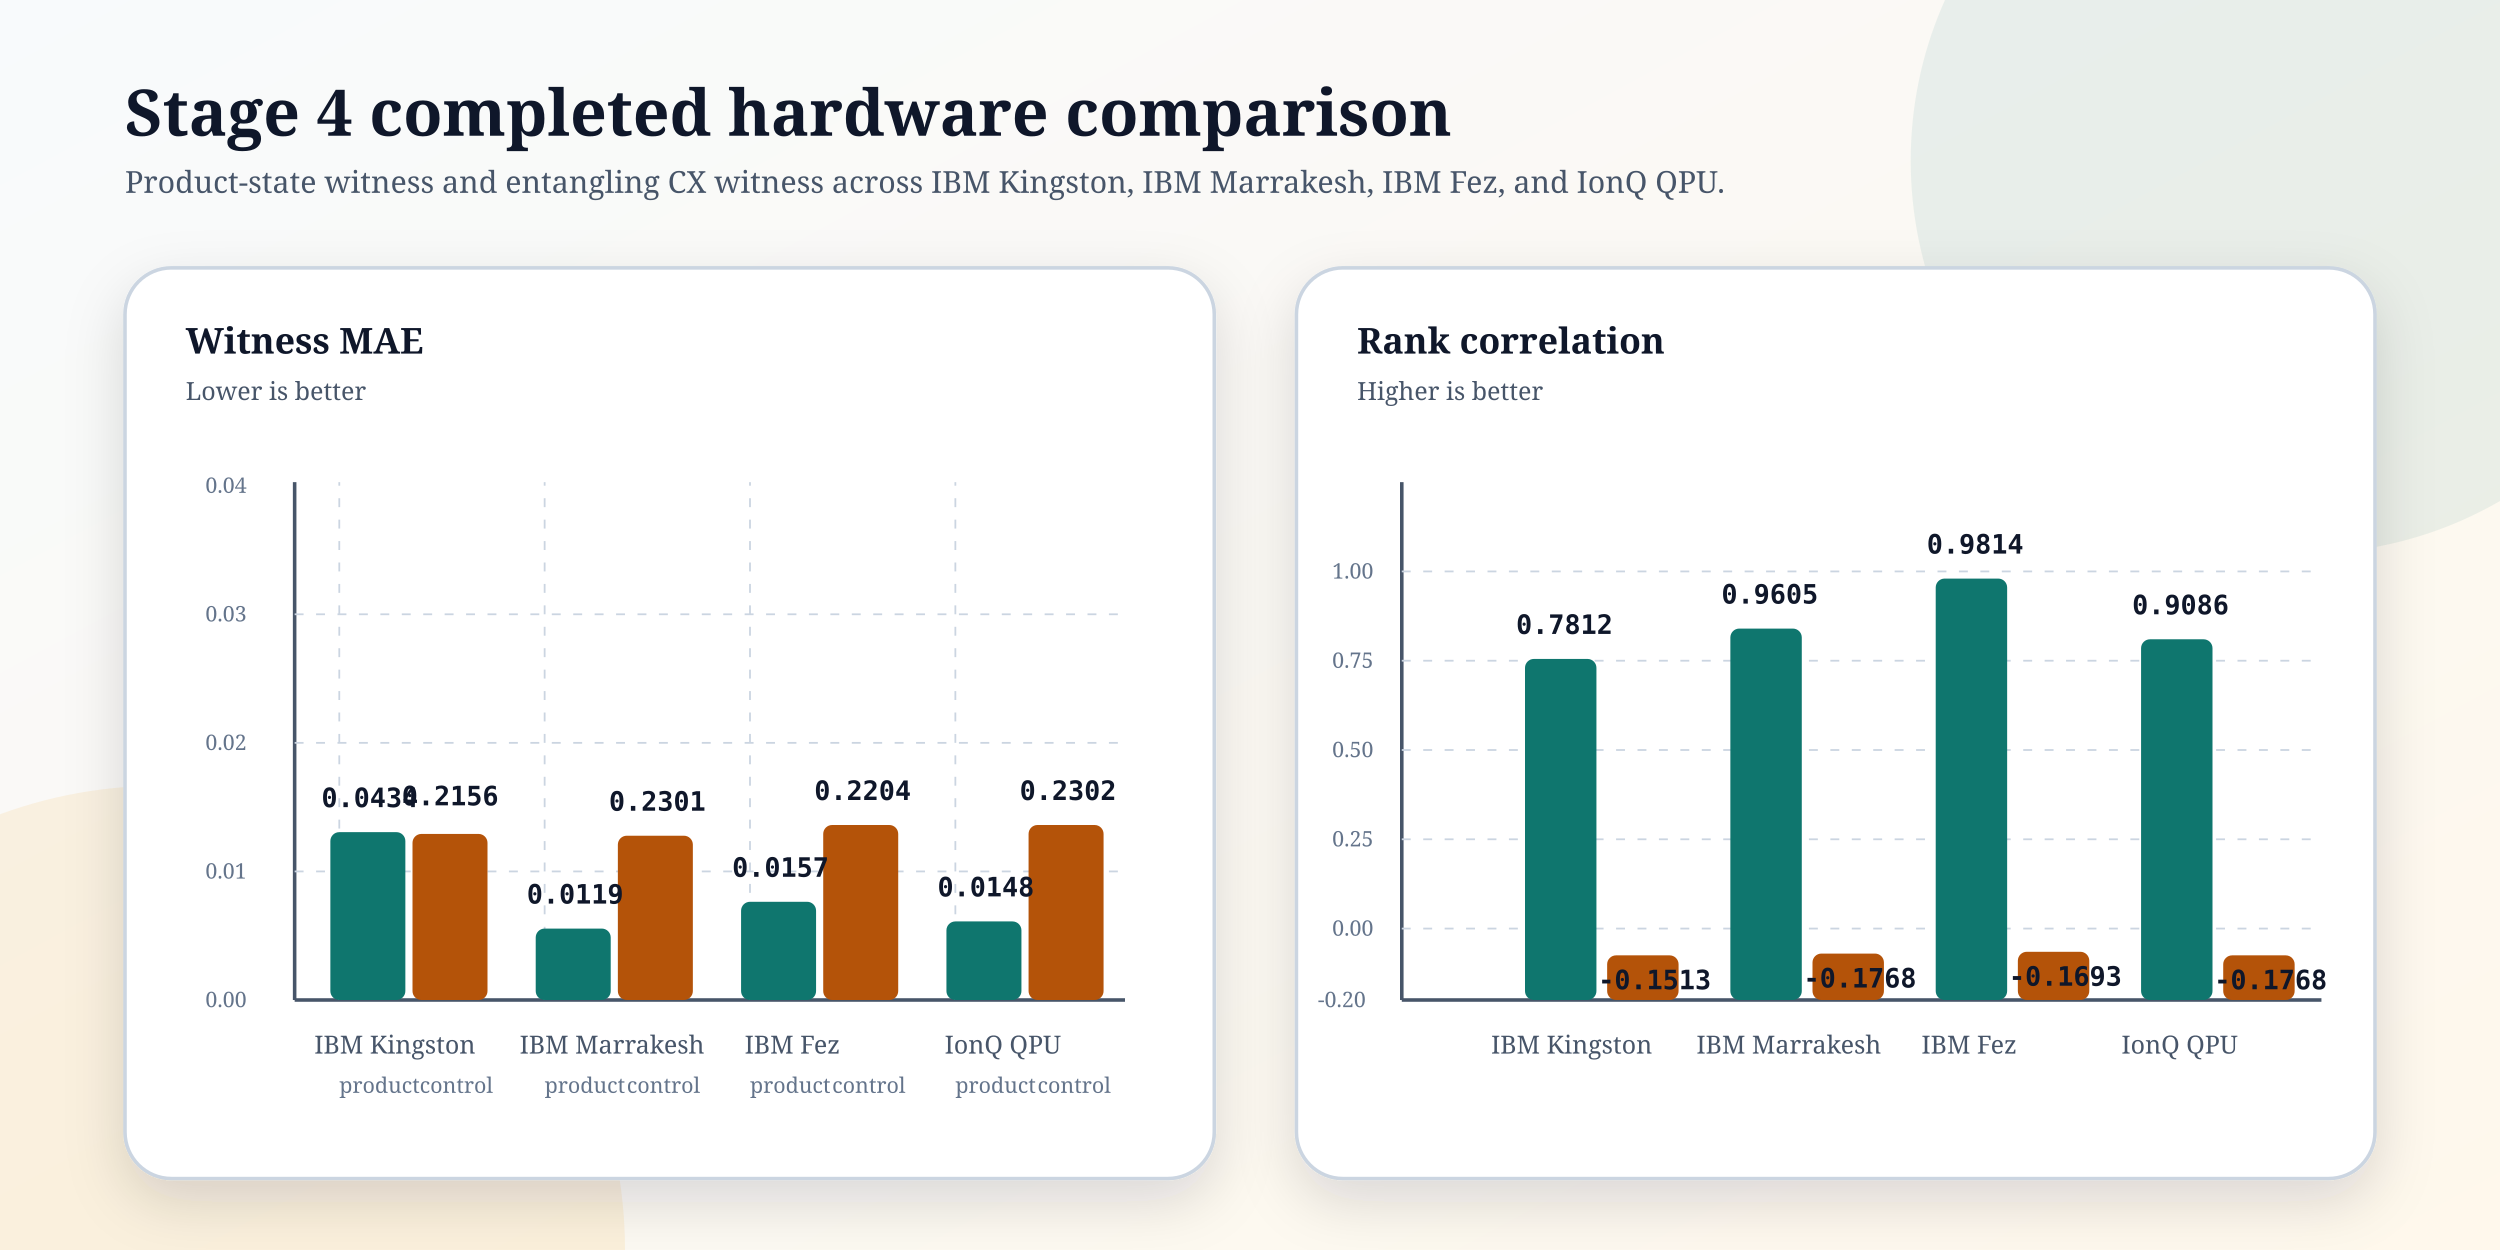
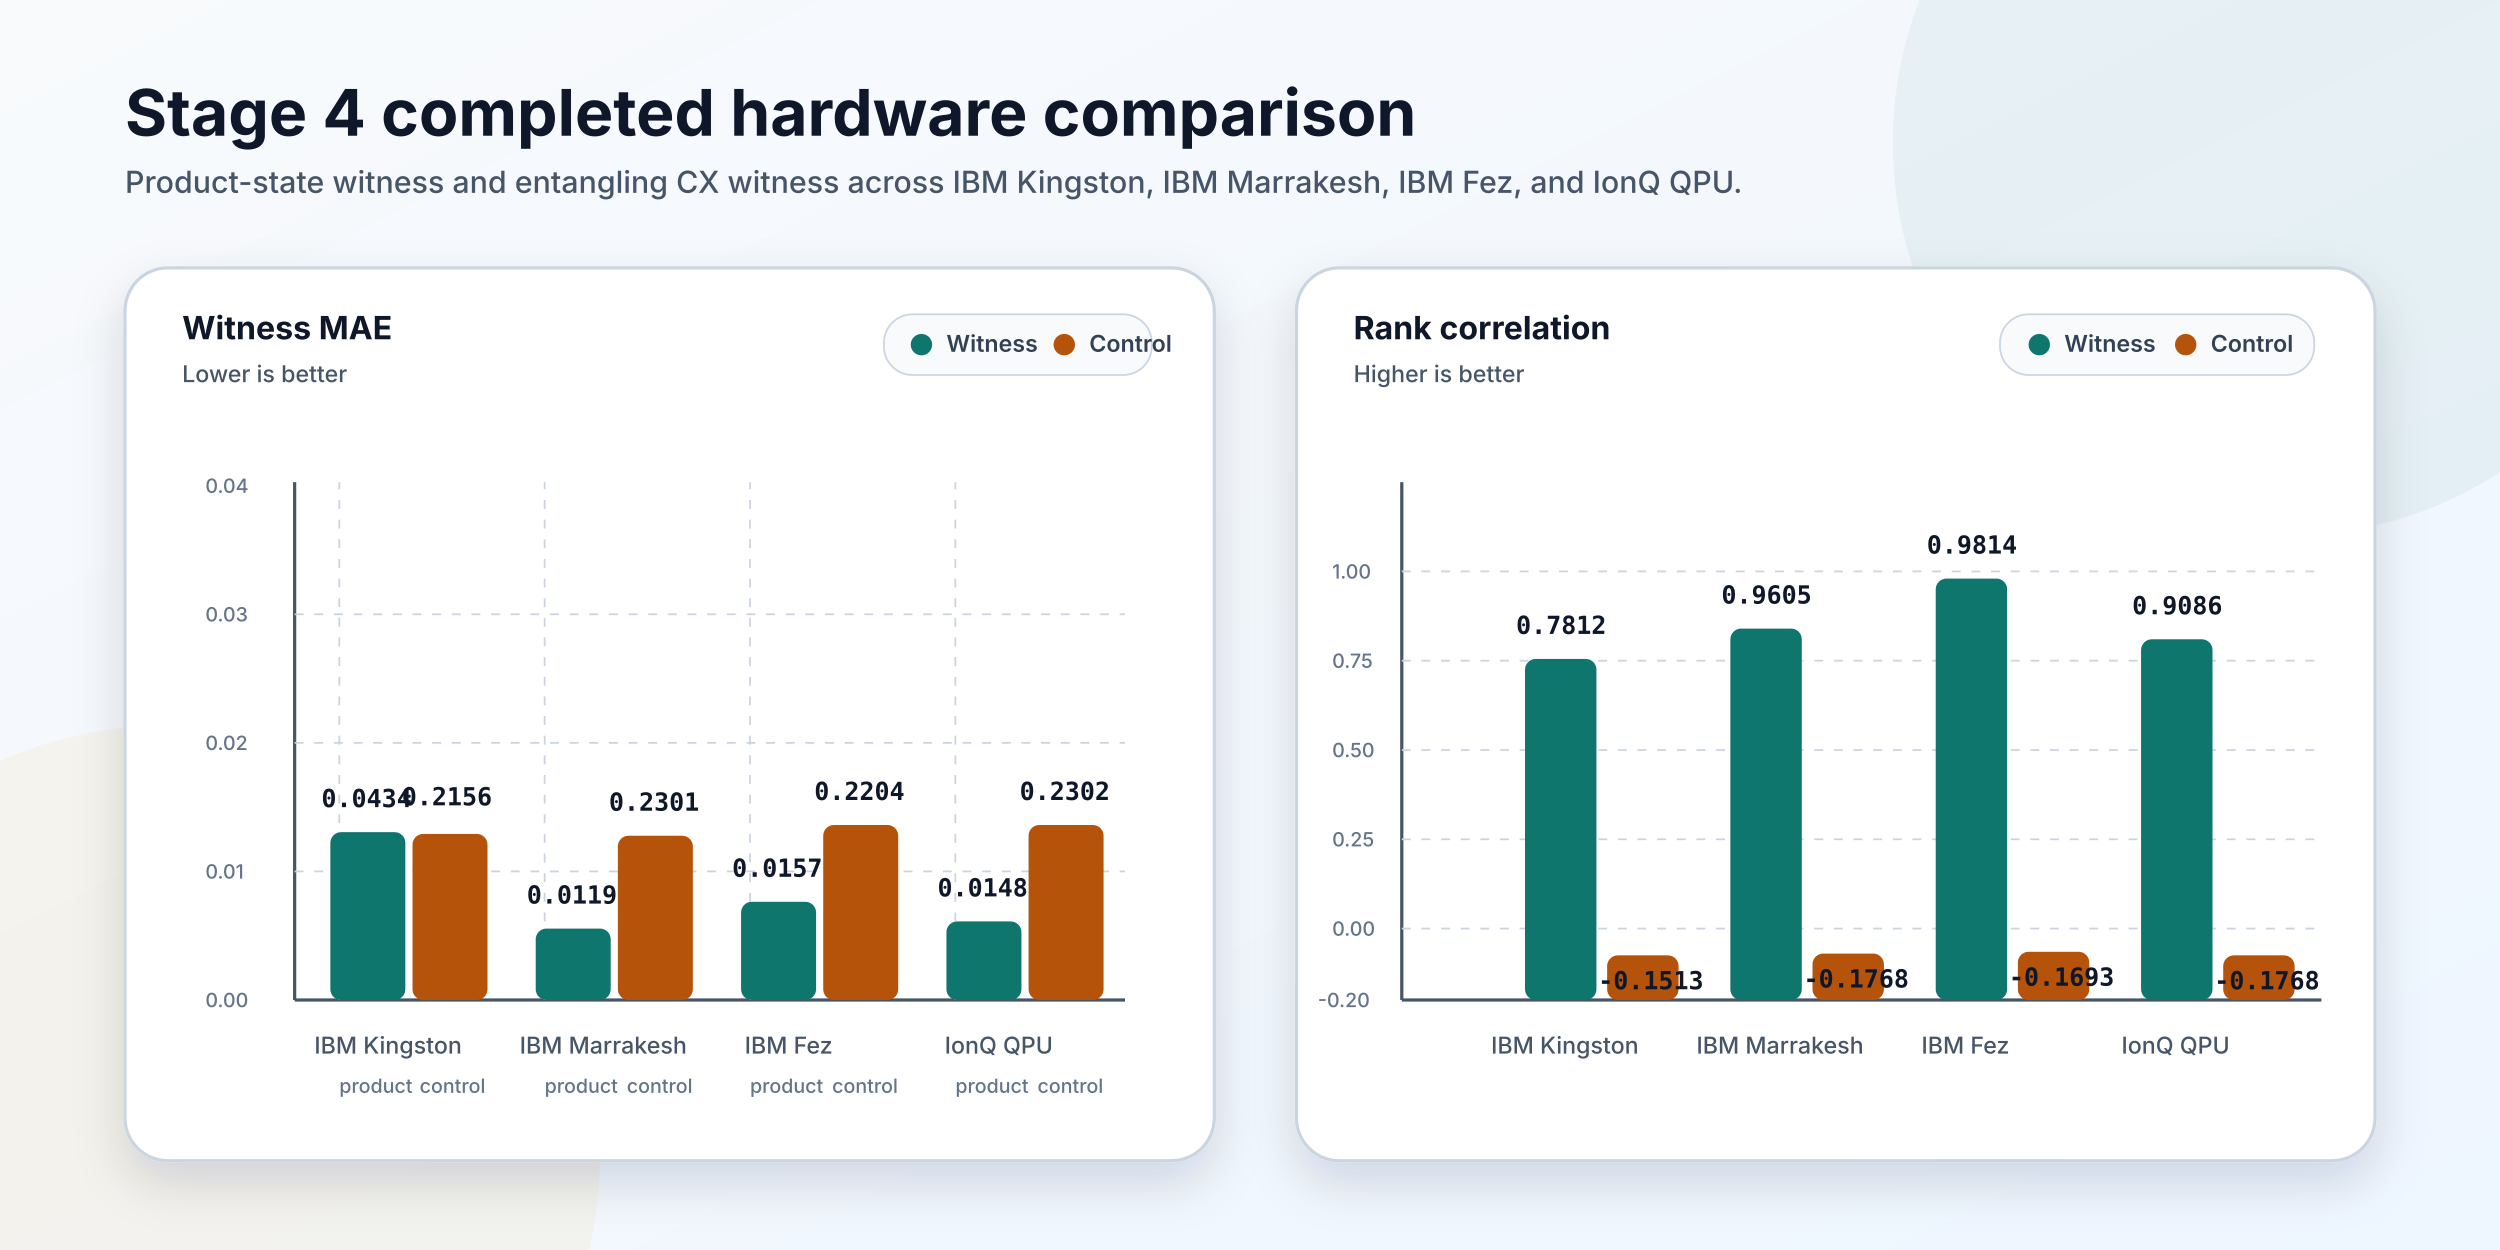
<svg xmlns="http://www.w3.org/2000/svg" width="1400" height="700" viewBox="0 0 1400 700" role="img" aria-labelledby="title desc">
  <defs>
    <linearGradient id="bg" x1="0" y1="0" x2="1" y2="1">
      <stop offset="0" stop-color="#f8fafc" />
-       <stop offset="1" stop-color="#fff8eb" />
+       <stop offset="1" stop-color="#eef6ff" />
    </linearGradient>
    <filter id="shadow" x="-20%" y="-20%" width="140%" height="140%">
-       <feDropShadow dx="0" dy="12" stdDeviation="16" flood-color="#0f172a" flood-opacity="0.14" />
+       <feDropShadow dx="0" dy="12" stdDeviation="14" flood-color="#0f172a" flood-opacity="0.14" />
    </filter>
    <style>
-       .title { font: 700 36px Georgia, serif; fill: #0f172a; }
-       .subtitle { font: 500 17px Georgia, serif; fill: #475569; }
-       .panel { fill: #ffffff; stroke: #cbd5e1; stroke-width: 2; rx: 26; filter: url(#shadow); }
-       .axis { stroke: #475569; stroke-width: 2; }
-       .grid { stroke: #cbd5e1; stroke-width: 1; stroke-dasharray: 5 7; }
-       .label { font: 700 20px Georgia, serif; fill: #0f172a; }
-       .small { font: 500 14px Georgia, serif; fill: #475569; }
-       .tiny { font: 500 12px Georgia, serif; fill: #64748b; }
-       .value { font: 700 15px Consolas, monospace; fill: #0f172a; }
+       .title { font: 700 36px Inter, Arial, sans-serif; fill: #0f172a; }
+       .subtitle { font: 500 17px Inter, Arial, sans-serif; fill: #475569; }
+       .panel { fill: #ffffff; stroke: #cbd5e1; stroke-width: 1.8; rx: 24; filter: url(#shadow); }
+       .axis { stroke: #475569; stroke-width: 1.8; }
+       .grid { stroke: #cbd5e1; stroke-width: 1; stroke-dasharray: 5 6; }
+       .label { font: 700 18px Inter, Arial, sans-serif; fill: #0f172a; }
+       .small { font: 500 13px Inter, Arial, sans-serif; fill: #475569; }
+       .tiny { font: 500 11px Inter, Arial, sans-serif; fill: #64748b; }
+       .value { font: 700 14px "SFMono-Regular", Consolas, monospace; fill: #0f172a; }
+       .legend { font: 600 13px Inter, Arial, sans-serif; fill: #334155; }
      .witness { fill: #0f766e; }
      .control { fill: #b45309; }
-       .product { stroke: #0f766e; stroke-width: 4; fill: none; }
-       .entangle { stroke: #b45309; stroke-width: 4; fill: none; }
+       .dotw { fill: #0f766e; }
+       .dotc { fill: #b45309; }
    </style>
  </defs>
-   <rect width="1400" height="760" fill="url(#bg)" />
-   <circle cx="1290" cy="90" r="220" fill="#0f766e" opacity="0.08" />
-   <circle cx="90" cy="700" r="260" fill="#f59e0b" opacity="0.10" />
+   <rect width="1400" height="700" fill="url(#bg)" />
+   <circle cx="1280" cy="80" r="220" fill="#0f766e" opacity="0.06" />
+   <circle cx="96" cy="646" r="240" fill="#f59e0b" opacity="0.07" />
  <text x="70" y="76" class="title">Stage 4 completed hardware comparison</text>
  <text x="70" y="108" class="subtitle">Product-state witness and entangling CX witness across IBM Kingston, IBM Marrakesh, IBM Fez, and IonQ QPU.</text>
-   <rect x="70" y="150" width="610" height="510" class="panel" />
-   <text x="104" y="198" class="label">Witness MAE</text>
-   <text x="104" y="224" class="small">Lower is better</text>
+   <rect x="70" y="150" width="610" height="500" class="panel" />
+   <text x="102" y="190" class="label">Witness MAE</text>
+   <text x="102" y="214" class="small">Lower is better</text>
+   <rect x="495" y="176" width="150" height="34" rx="16" fill="#f8fafc" stroke="#cbd5e1" />
+   <circle cx="516" cy="193" r="6" class="witness" />
+   <text x="530" y="197" class="legend">Witness</text>
+   <circle cx="596" cy="193" r="6" class="control" />
+   <text x="610" y="197" class="legend">Control</text>
  <line x1="165" y1="560" x2="630" y2="560" class="axis" />
  <line x1="165" y1="560" x2="165" y2="270" class="axis" />
  <line x1="165" y1="488" x2="630" y2="488" class="grid" />
  <line x1="165" y1="416" x2="630" y2="416" class="grid" />
  <line x1="165" y1="344" x2="630" y2="344" class="grid" />
  <text x="115" y="564" class="tiny">0.00</text>
  <text x="115" y="492" class="tiny">0.01</text>
  <text x="115" y="420" class="tiny">0.02</text>
  <text x="115" y="348" class="tiny">0.03</text>
  <text x="115" y="276" class="tiny">0.04</text>
  <line x1="190" y1="560" x2="190" y2="270" class="grid" />
  <line x1="305" y1="560" x2="305" y2="270" class="grid" />
  <line x1="420" y1="560" x2="420" y2="270" class="grid" />
  <line x1="535" y1="560" x2="535" y2="270" class="grid" />
-   <rect x="185" y="466" width="42" height="94" rx="5" class="witness" />
-   <rect x="231" y="467" width="42" height="93" rx="5" class="control" />
-   <rect x="300" y="520" width="42" height="40" rx="5" class="witness" />
-   <rect x="346" y="468" width="42" height="92" rx="5" class="control" />
-   <rect x="415" y="505" width="42" height="55" rx="5" class="witness" />
-   <rect x="461" y="462" width="42" height="98" rx="5" class="control" />
-   <rect x="530" y="516" width="42" height="44" rx="5" class="witness" />
-   <rect x="576" y="462" width="42" height="98" rx="5" class="control" />
+   <rect x="185" y="466" width="42" height="94" rx="6" class="witness" />
+   <rect x="231" y="467" width="42" height="93" rx="6" class="control" />
+   <rect x="300" y="520" width="42" height="40" rx="6" class="witness" />
+   <rect x="346" y="468" width="42" height="92" rx="6" class="control" />
+   <rect x="415" y="505" width="42" height="55" rx="6" class="witness" />
+   <rect x="461" y="462" width="42" height="98" rx="6" class="control" />
+   <rect x="530" y="516" width="42" height="44" rx="6" class="witness" />
+   <rect x="576" y="462" width="42" height="98" rx="6" class="control" />
  <text x="176" y="590" class="small">IBM Kingston</text>
  <text x="291" y="590" class="small">IBM Marrakesh</text>
  <text x="417" y="590" class="small">IBM Fez</text>
  <text x="529" y="590" class="small">IonQ QPU</text>
  <text x="180" y="452" class="value">0.0434</text>
  <text x="225" y="451" class="value">0.2156</text>
  <text x="295" y="506" class="value">0.0119</text>
  <text x="341" y="454" class="value">0.2301</text>
  <text x="410" y="491" class="value">0.0157</text>
  <text x="456" y="448" class="value">0.2204</text>
  <text x="525" y="502" class="value">0.0148</text>
  <text x="571" y="448" class="value">0.2302</text>
  <text x="190" y="612" class="tiny">product</text>
  <text x="235" y="612" class="tiny">control</text>
  <text x="305" y="612" class="tiny">product</text>
  <text x="351" y="612" class="tiny">control</text>
  <text x="420" y="612" class="tiny">product</text>
  <text x="466" y="612" class="tiny">control</text>
  <text x="535" y="612" class="tiny">product</text>
  <text x="581" y="612" class="tiny">control</text>
-   <rect x="726" y="150" width="604" height="510" class="panel" />
-   <text x="760" y="198" class="label">Rank correlation</text>
-   <text x="760" y="224" class="small">Higher is better</text>
+   <rect x="726" y="150" width="604" height="500" class="panel" />
+   <text x="758" y="190" class="label">Rank correlation</text>
+   <text x="758" y="214" class="small">Higher is better</text>
+   <rect x="1120" y="176" width="176" height="34" rx="16" fill="#f8fafc" stroke="#cbd5e1" />
+   <circle cx="1142" cy="193" r="6" class="witness" />
+   <text x="1156" y="197" class="legend">Witness</text>
+   <circle cx="1224" cy="193" r="6" class="control" />
+   <text x="1238" y="197" class="legend">Control</text>
  <line x1="785" y1="560" x2="1300" y2="560" class="axis" />
  <line x1="785" y1="560" x2="785" y2="270" class="axis" />
  <line x1="785" y1="520" x2="1300" y2="520" class="grid" />
  <line x1="785" y1="470" x2="1300" y2="470" class="grid" />
  <line x1="785" y1="420" x2="1300" y2="420" class="grid" />
  <line x1="785" y1="370" x2="1300" y2="370" class="grid" />
  <line x1="785" y1="320" x2="1300" y2="320" class="grid" />
  <text x="738" y="564" class="tiny">-0.20</text>
  <text x="746" y="524" class="tiny">0.00</text>
  <text x="746" y="474" class="tiny">0.25</text>
  <text x="746" y="424" class="tiny">0.50</text>
  <text x="746" y="374" class="tiny">0.75</text>
  <text x="746" y="324" class="tiny">1.00</text>
  <line x1="880" y1="534" x2="880" y2="560" class="grid" />
  <line x1="995" y1="534" x2="995" y2="560" class="grid" />
  <line x1="1110" y1="534" x2="1110" y2="560" class="grid" />
  <line x1="1225" y1="534" x2="1225" y2="560" class="grid" />
-   <rect x="854" y="369" width="40" height="191" rx="5" class="witness" />
-   <rect x="900" y="535" width="40" height="25" rx="5" class="control" />
-   <rect x="969" y="352" width="40" height="208" rx="5" class="witness" />
-   <rect x="1015" y="534" width="40" height="26" rx="5" class="control" />
-   <rect x="1084" y="324" width="40" height="236" rx="5" class="witness" />
-   <rect x="1130" y="533" width="40" height="27" rx="5" class="control" />
-   <rect x="1199" y="358" width="40" height="202" rx="5" class="witness" />
-   <rect x="1245" y="535" width="40" height="25" rx="5" class="control" />
+   <rect x="854" y="369" width="40" height="191" rx="6" class="witness" />
+   <rect x="900" y="535" width="40" height="25" rx="6" class="control" />
+   <rect x="969" y="352" width="40" height="208" rx="6" class="witness" />
+   <rect x="1015" y="534" width="40" height="26" rx="6" class="control" />
+   <rect x="1084" y="324" width="40" height="236" rx="6" class="witness" />
+   <rect x="1130" y="533" width="40" height="27" rx="6" class="control" />
+   <rect x="1199" y="358" width="40" height="202" rx="6" class="witness" />
+   <rect x="1245" y="535" width="40" height="25" rx="6" class="control" />
  <text x="835" y="590" class="small">IBM Kingston</text>
  <text x="950" y="590" class="small">IBM Marrakesh</text>
  <text x="1076" y="590" class="small">IBM Fez</text>
  <text x="1188" y="590" class="small">IonQ QPU</text>
  <text x="849" y="355" class="value">0.7812</text>
  <text x="895" y="554" class="value">-0.1513</text>
  <text x="964" y="338" class="value">0.9605</text>
  <text x="1010" y="553" class="value">-0.1768</text>
  <text x="1079" y="310" class="value">0.9814</text>
  <text x="1125" y="552" class="value">-0.1693</text>
  <text x="1194" y="344" class="value">0.9086</text>
  <text x="1240" y="554" class="value">-0.1768</text>
</svg>
